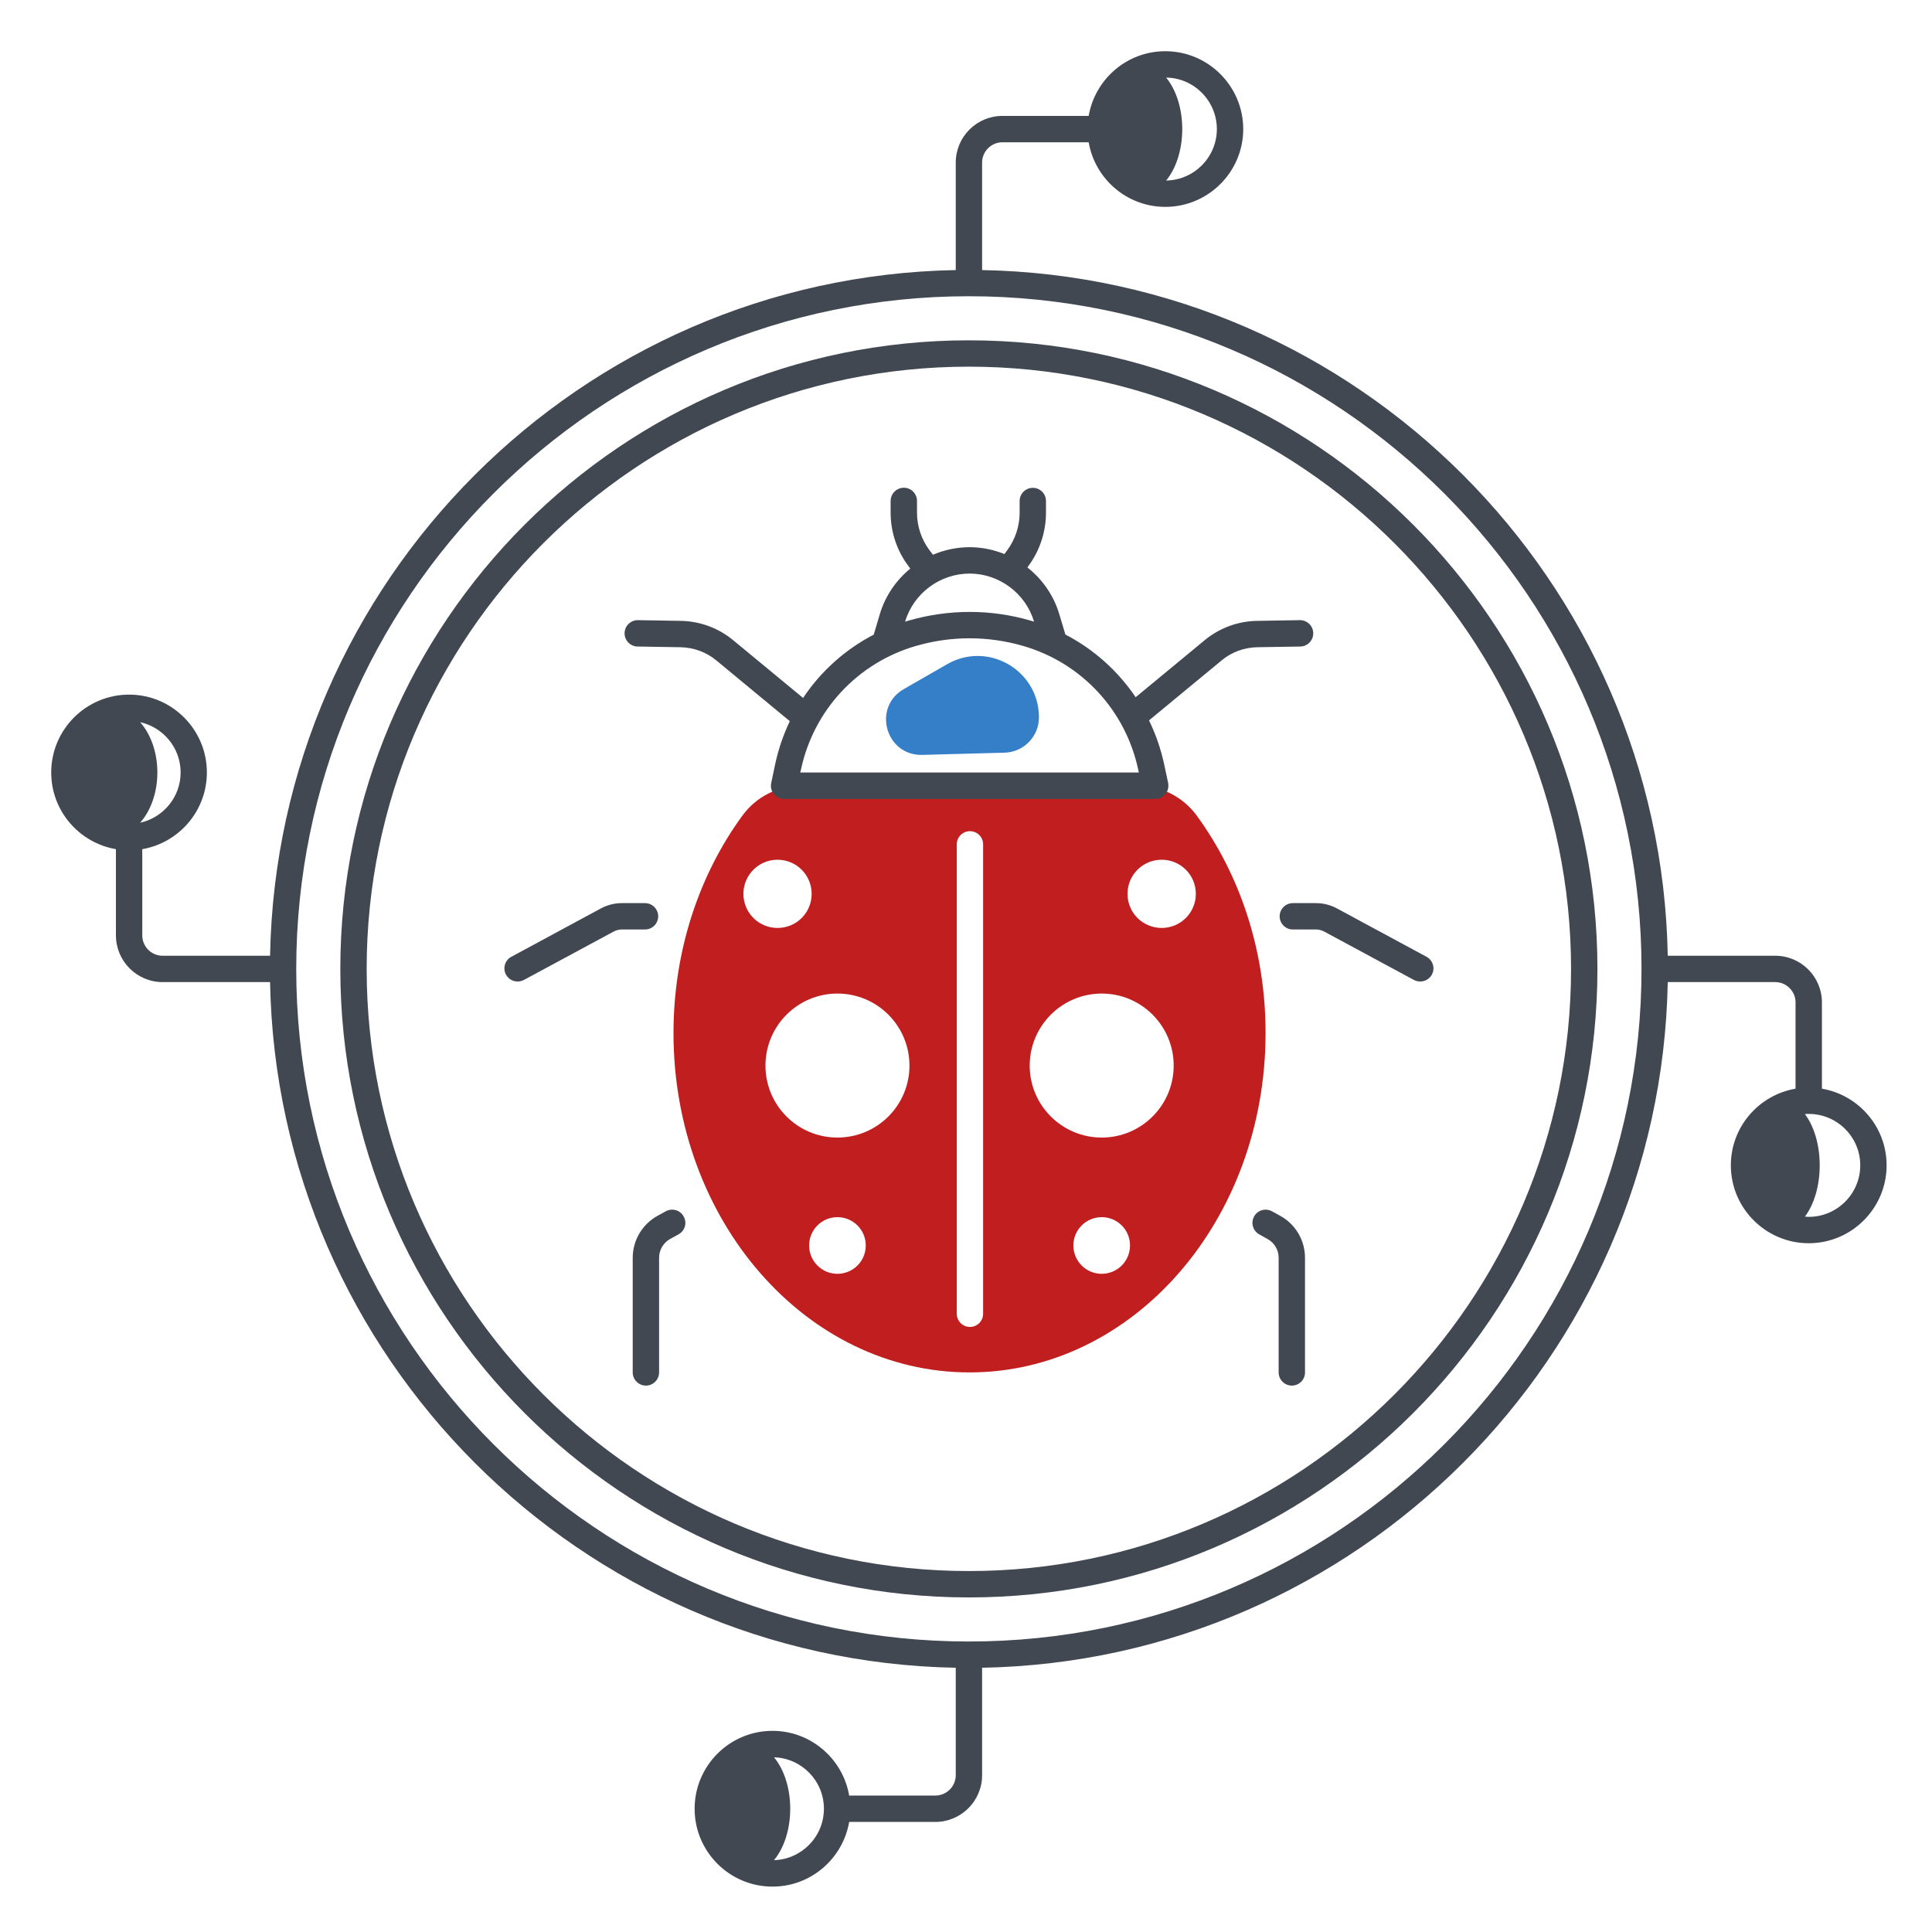
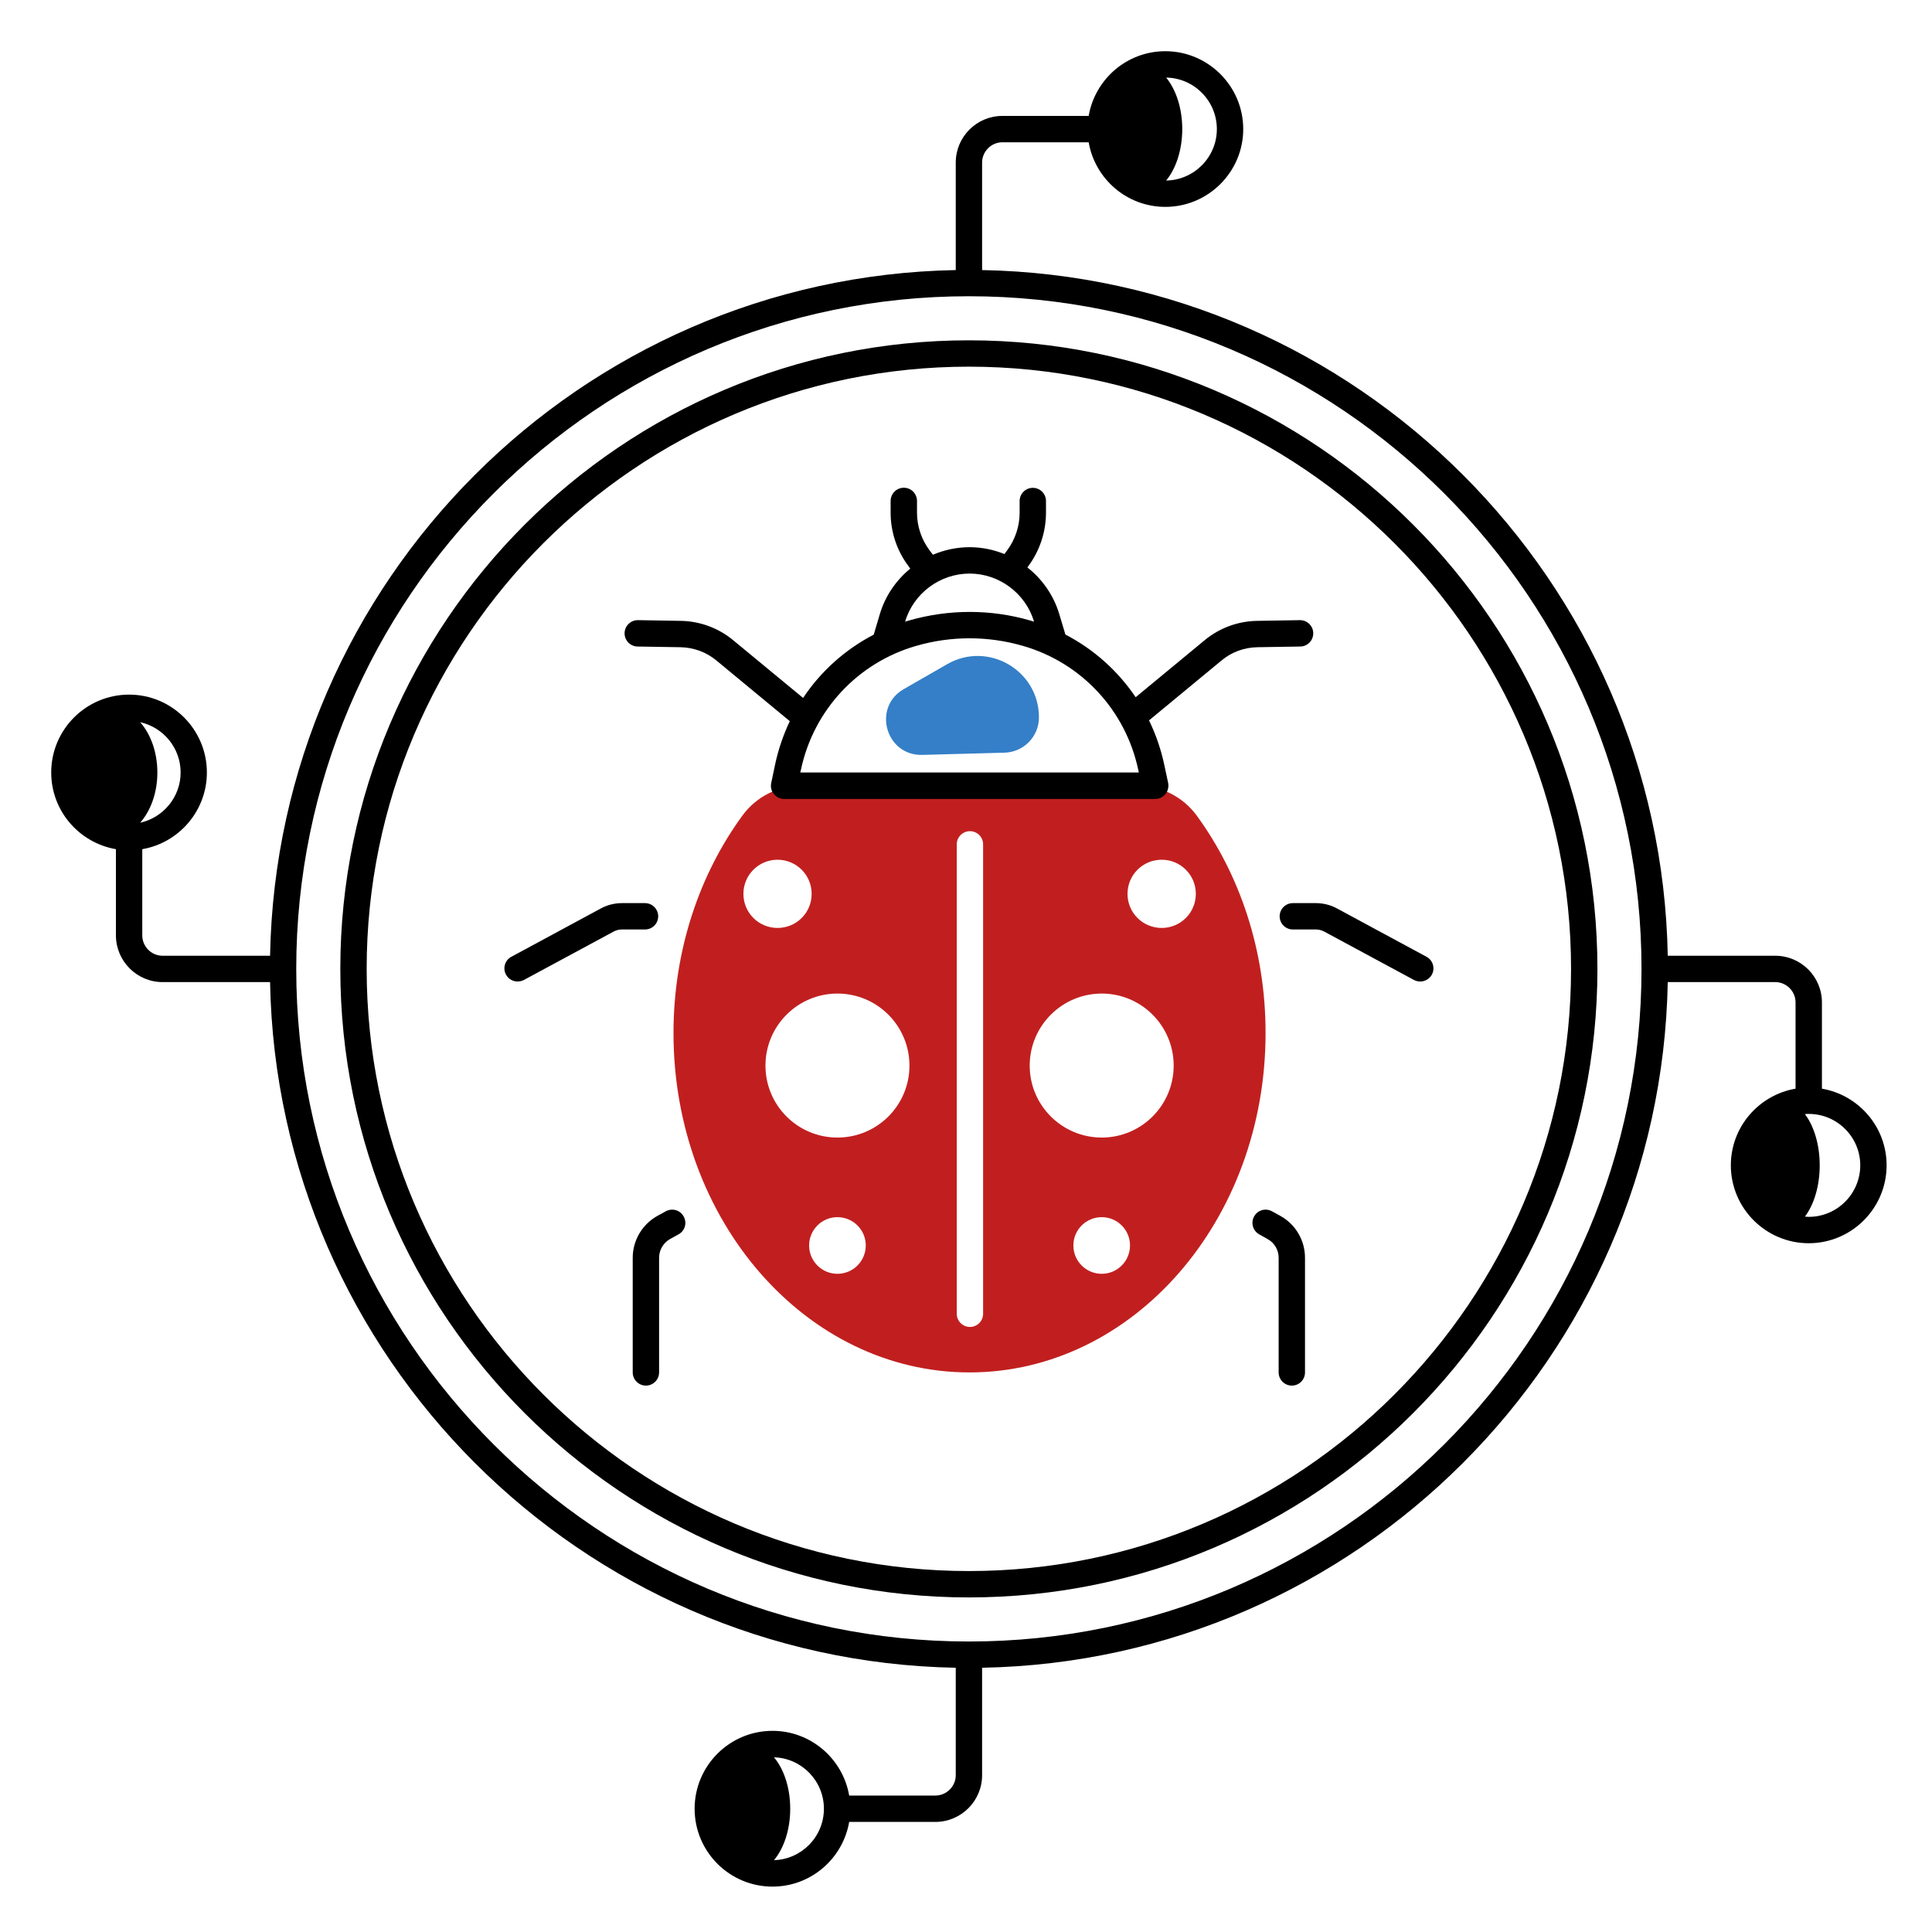
<svg xmlns="http://www.w3.org/2000/svg" width="100" zoomAndPan="magnify" viewBox="0 0 75 75" height="100" preserveAspectRatio="xMidYMid meet" version="1.0">
  <defs>
-     <clipPath id="41d0afe399">
+     <clipPath id="8deef0fa70">
      <path d="M 1.988 1.988 L 73.238 1.988 L 73.238 73.238 L 1.988 73.238 Z M 1.988 1.988 " clip-rule="nonzero" />
    </clipPath>
  </defs>
  <path fill="#c11f1f" d="M 46.453 31.656 C 45.922 30.934 45.078 30.504 44.18 30.504 L 31.094 30.504 C 30.195 30.504 29.355 30.93 28.824 31.656 C 27.152 33.941 26.145 36.891 26.145 40.105 C 26.145 47.379 31.289 53.277 37.637 53.277 C 43.984 53.277 49.129 47.379 49.129 40.105 C 49.133 36.891 48.125 33.941 46.453 31.656 Z M 28.859 34.699 C 28.859 33.969 29.449 33.375 30.184 33.375 C 30.914 33.375 31.508 33.965 31.508 34.699 C 31.508 35.434 30.918 36.023 30.184 36.023 C 29.449 36.023 28.859 35.43 28.859 34.699 Z M 32.508 49.449 C 31.902 49.449 31.41 48.957 31.41 48.348 C 31.41 47.742 31.902 47.25 32.508 47.25 C 33.117 47.25 33.609 47.742 33.609 48.348 C 33.609 48.957 33.117 49.449 32.508 49.449 Z M 32.508 44.16 C 30.965 44.16 29.715 42.91 29.715 41.367 C 29.715 39.824 30.965 38.57 32.508 38.57 C 34.055 38.57 35.305 39.824 35.305 41.367 C 35.305 42.91 34.055 44.16 32.508 44.16 Z M 38.164 51 C 38.164 51.281 37.938 51.512 37.652 51.512 C 37.371 51.512 37.141 51.281 37.141 51 L 37.141 32.777 C 37.141 32.496 37.371 32.266 37.652 32.266 C 37.938 32.266 38.164 32.496 38.164 32.777 Z M 42.77 49.449 C 42.16 49.449 41.668 48.957 41.668 48.348 C 41.668 47.742 42.16 47.25 42.77 47.25 C 43.375 47.25 43.867 47.742 43.867 48.348 C 43.867 48.957 43.375 49.449 42.77 49.449 Z M 42.77 44.16 C 41.227 44.16 39.973 42.91 39.973 41.367 C 39.973 39.824 41.227 38.57 42.77 38.57 C 44.312 38.57 45.562 39.824 45.562 41.367 C 45.562 42.91 44.309 44.16 42.77 44.16 Z M 45.098 36.023 C 44.363 36.023 43.77 35.434 43.77 34.699 C 43.77 33.965 44.363 33.375 45.098 33.375 C 45.828 33.375 46.422 33.965 46.422 34.699 C 46.422 35.434 45.828 36.023 45.098 36.023 Z M 45.098 36.023 " fill-opacity="1" fill-rule="nonzero" />
  <path fill="#347fc7" d="M 40.332 27.848 C 40.332 28.59 39.742 29.195 39 29.219 L 35.805 29.305 C 34.383 29.344 33.852 27.457 35.086 26.75 L 36.766 25.785 C 38.352 24.871 40.332 26.02 40.332 27.848 Z M 40.332 27.848 " fill-opacity="1" fill-rule="nonzero" />
-   <path fill="#424852" d="M 48.816 25.125 L 50.477 25.098 C 50.758 25.094 50.984 24.863 50.98 24.578 C 50.977 24.301 50.746 24.074 50.469 24.074 C 50.465 24.074 50.461 24.074 50.461 24.074 L 48.801 24.102 C 48.059 24.113 47.336 24.379 46.766 24.852 L 44.086 27.066 C 43.398 26.047 42.465 25.207 41.359 24.633 L 41.121 23.84 C 40.902 23.105 40.457 22.48 39.883 22.027 L 39.922 21.973 C 40.363 21.379 40.605 20.645 40.605 19.906 L 40.605 19.449 C 40.605 19.168 40.379 18.938 40.094 18.938 C 39.812 18.938 39.582 19.168 39.582 19.449 L 39.582 19.906 C 39.582 20.426 39.41 20.941 39.102 21.359 L 38.992 21.508 C 38.566 21.336 38.113 21.242 37.641 21.242 C 37.141 21.242 36.656 21.348 36.215 21.535 L 36.082 21.359 C 35.77 20.941 35.598 20.426 35.598 19.906 L 35.598 19.449 C 35.598 19.164 35.371 18.934 35.086 18.934 C 34.805 18.934 34.574 19.164 34.574 19.449 L 34.574 19.906 C 34.574 20.645 34.816 21.379 35.262 21.969 L 35.336 22.074 C 34.789 22.523 34.367 23.129 34.156 23.836 L 33.918 24.637 C 32.805 25.215 31.863 26.062 31.176 27.094 L 28.461 24.852 C 27.891 24.379 27.168 24.113 26.426 24.102 L 24.766 24.074 C 24.762 24.074 24.758 24.074 24.758 24.074 C 24.48 24.074 24.25 24.301 24.246 24.578 C 24.242 24.863 24.469 25.094 24.75 25.098 L 26.41 25.125 C 26.922 25.133 27.418 25.312 27.812 25.641 L 30.66 27.996 C 30.41 28.523 30.215 29.086 30.09 29.676 L 29.938 30.398 C 29.906 30.547 29.941 30.707 30.043 30.824 C 30.137 30.945 30.285 31.016 30.438 31.016 L 44.844 31.016 C 45 31.016 45.145 30.945 45.242 30.828 C 45.34 30.707 45.375 30.551 45.348 30.398 L 45.195 29.68 C 45.066 29.078 44.867 28.504 44.605 27.965 L 47.418 25.641 C 47.809 25.312 48.305 25.133 48.816 25.125 Z M 35.137 24.129 C 35.465 23.031 36.492 22.266 37.641 22.266 C 38.785 22.266 39.812 23.031 40.141 24.129 L 40.141 24.133 C 40.094 24.117 40.047 24.105 40 24.09 C 38.457 23.641 36.824 23.645 35.277 24.09 C 35.23 24.102 35.184 24.117 35.137 24.133 Z M 31.066 29.988 L 31.09 29.891 C 31.578 27.574 33.289 25.73 35.562 25.074 C 36.922 24.68 38.355 24.68 39.715 25.074 C 41.984 25.73 43.699 27.574 44.188 29.891 L 44.211 29.988 Z M 31.066 29.988 " fill-opacity="1" fill-rule="nonzero" />
-   <path fill="#424852" d="M 51.086 35.059 L 50.188 35.059 C 49.906 35.059 49.676 35.289 49.676 35.57 C 49.676 35.855 49.906 36.082 50.188 36.082 L 51.086 36.082 C 51.199 36.082 51.309 36.113 51.406 36.164 L 54.891 38.043 C 54.969 38.082 55.051 38.102 55.133 38.102 C 55.316 38.102 55.492 38.004 55.586 37.832 C 55.719 37.586 55.625 37.273 55.375 37.141 L 51.895 35.262 C 51.645 35.129 51.367 35.059 51.086 35.059 Z M 51.086 35.059 " fill-opacity="1" fill-rule="nonzero" />
-   <path fill="#424852" d="M 49.707 47.203 L 49.379 47.023 C 49.133 46.887 48.82 46.973 48.684 47.223 C 48.547 47.469 48.637 47.781 48.883 47.918 L 49.211 48.102 C 49.473 48.246 49.637 48.523 49.637 48.828 L 49.637 53.277 C 49.637 53.559 49.867 53.789 50.148 53.789 C 50.434 53.789 50.66 53.559 50.66 53.277 L 50.66 48.828 C 50.66 48.152 50.297 47.531 49.707 47.203 Z M 49.707 47.203 " fill-opacity="1" fill-rule="nonzero" />
-   <path fill="#424852" d="M 25.551 35.57 C 25.551 35.289 25.32 35.059 25.039 35.059 L 24.141 35.059 C 23.859 35.059 23.582 35.129 23.332 35.262 L 19.852 37.141 C 19.602 37.273 19.508 37.586 19.641 37.832 C 19.734 38.004 19.91 38.102 20.094 38.102 C 20.176 38.102 20.258 38.082 20.336 38.043 L 23.82 36.164 C 23.918 36.113 24.027 36.082 24.141 36.082 L 25.039 36.082 C 25.32 36.082 25.551 35.855 25.551 35.57 Z M 25.551 35.57 " fill-opacity="1" fill-rule="nonzero" />
-   <path fill="#424852" d="M 25.844 47.023 L 25.516 47.203 C 24.93 47.531 24.562 48.152 24.562 48.828 L 24.562 53.277 C 24.562 53.559 24.793 53.789 25.074 53.789 C 25.355 53.789 25.586 53.559 25.586 53.277 L 25.586 48.828 C 25.586 48.523 25.75 48.246 26.012 48.098 L 26.34 47.918 C 26.59 47.781 26.68 47.469 26.539 47.223 C 26.402 46.973 26.094 46.887 25.844 47.023 Z M 25.844 47.023 " fill-opacity="1" fill-rule="nonzero" />
-   <g clip-path="url(#41d0afe399)">
-     <path fill="#424852" d="M 70.727 42.262 L 70.727 38.914 C 70.727 37.914 69.914 37.102 68.914 37.102 L 64.742 37.102 C 64.473 22.543 52.684 10.754 38.125 10.484 L 38.125 6.312 C 38.125 5.879 38.48 5.523 38.914 5.523 L 42.262 5.523 C 42.508 6.945 43.746 8.031 45.238 8.031 C 46.902 8.031 48.262 6.676 48.262 5.012 C 48.262 3.344 46.902 1.988 45.238 1.988 C 43.746 1.988 42.508 3.074 42.262 4.5 L 38.914 4.5 C 37.914 4.5 37.102 5.312 37.102 6.312 L 37.102 10.484 C 22.543 10.754 10.754 22.543 10.484 37.102 L 6.312 37.102 C 5.875 37.102 5.523 36.746 5.523 36.309 L 5.523 32.965 C 6.945 32.719 8.031 31.477 8.031 29.988 C 8.031 28.32 6.676 26.965 5.012 26.965 C 3.344 26.965 1.988 28.32 1.988 29.988 C 1.988 31.48 3.074 32.719 4.5 32.965 L 4.5 36.309 C 4.5 37.309 5.312 38.125 6.312 38.125 L 10.484 38.125 C 10.754 52.68 22.543 64.473 37.102 64.742 L 37.102 68.914 C 37.102 69.348 36.746 69.703 36.309 69.703 L 32.965 69.703 C 32.719 68.277 31.477 67.191 29.988 67.191 C 28.32 67.191 26.965 68.547 26.965 70.215 C 26.965 71.883 28.32 73.238 29.988 73.238 C 31.48 73.238 32.719 72.152 32.965 70.727 L 36.309 70.727 C 37.309 70.727 38.125 69.914 38.125 68.914 L 38.125 64.742 C 52.68 64.473 64.473 52.684 64.742 38.125 L 68.914 38.125 C 69.348 38.125 69.703 38.48 69.703 38.914 L 69.703 42.262 C 68.277 42.508 67.191 43.746 67.191 45.238 C 67.191 46.902 68.547 48.262 70.215 48.262 C 71.883 48.262 73.238 46.902 73.238 45.238 C 73.238 43.746 72.152 42.508 70.727 42.262 Z M 47.238 5.012 C 47.238 6.102 46.355 6.992 45.27 7.008 C 45.648 6.551 45.895 5.824 45.895 5.012 C 45.895 4.195 45.648 3.473 45.27 3.012 C 46.355 3.027 47.238 3.918 47.238 5.012 Z M 7.012 29.988 C 7.012 30.941 6.336 31.742 5.441 31.938 C 5.848 31.477 6.109 30.777 6.109 29.988 C 6.109 29.199 5.848 28.496 5.441 28.035 C 6.336 28.234 7.012 29.031 7.012 29.988 Z M 30.047 72.211 C 30.43 71.75 30.676 71.031 30.676 70.215 C 30.676 69.398 30.43 68.676 30.047 68.219 C 31.121 68.25 31.984 69.133 31.984 70.215 C 31.984 71.297 31.121 72.18 30.047 72.211 Z M 37.613 63.723 C 23.215 63.723 11.5 52.012 11.5 37.613 C 11.5 23.215 23.215 11.5 37.613 11.5 C 52.012 11.5 63.723 23.215 63.723 37.613 C 63.723 52.012 52.012 63.723 37.613 63.723 Z M 70.215 47.238 C 70.164 47.238 70.117 47.234 70.066 47.23 C 70.414 46.77 70.641 46.051 70.641 45.238 C 70.641 44.426 70.414 43.707 70.066 43.25 C 70.117 43.242 70.164 43.242 70.215 43.242 C 71.316 43.242 72.215 44.137 72.215 45.238 C 72.215 46.34 71.316 47.238 70.215 47.238 Z M 70.215 47.238 " fill-opacity="1" fill-rule="nonzero" />
+   <path fill="#000000" d="M 48.816 25.125 L 50.477 25.098 C 50.758 25.094 50.984 24.863 50.98 24.578 C 50.977 24.301 50.746 24.074 50.469 24.074 C 50.465 24.074 50.461 24.074 50.461 24.074 L 48.801 24.102 C 48.059 24.113 47.336 24.379 46.766 24.852 L 44.086 27.066 C 43.398 26.047 42.465 25.207 41.359 24.633 L 41.121 23.84 C 40.902 23.105 40.457 22.48 39.883 22.027 L 39.922 21.973 C 40.363 21.379 40.605 20.645 40.605 19.906 L 40.605 19.449 C 40.605 19.168 40.379 18.938 40.094 18.938 C 39.812 18.938 39.582 19.168 39.582 19.449 L 39.582 19.906 C 39.582 20.426 39.41 20.941 39.102 21.359 L 38.992 21.508 C 38.566 21.336 38.113 21.242 37.641 21.242 C 37.141 21.242 36.656 21.348 36.215 21.535 L 36.082 21.359 C 35.77 20.941 35.598 20.426 35.598 19.906 L 35.598 19.449 C 35.598 19.164 35.371 18.934 35.086 18.934 C 34.805 18.934 34.574 19.164 34.574 19.449 L 34.574 19.906 C 34.574 20.645 34.816 21.379 35.262 21.969 L 35.336 22.074 C 34.789 22.523 34.367 23.129 34.156 23.836 L 33.918 24.637 C 32.805 25.215 31.863 26.062 31.176 27.094 L 28.461 24.852 C 27.891 24.379 27.168 24.113 26.426 24.102 L 24.766 24.074 C 24.762 24.074 24.758 24.074 24.758 24.074 C 24.48 24.074 24.25 24.301 24.246 24.578 C 24.242 24.863 24.469 25.094 24.75 25.098 L 26.41 25.125 C 26.922 25.133 27.418 25.312 27.812 25.641 L 30.66 27.996 C 30.41 28.523 30.215 29.086 30.09 29.676 L 29.938 30.398 C 29.906 30.547 29.941 30.707 30.043 30.824 C 30.137 30.945 30.285 31.016 30.438 31.016 L 44.844 31.016 C 45 31.016 45.145 30.945 45.242 30.828 C 45.34 30.707 45.375 30.551 45.348 30.398 L 45.195 29.68 C 45.066 29.078 44.867 28.504 44.605 27.965 L 47.418 25.641 C 47.809 25.312 48.305 25.133 48.816 25.125 Z M 35.137 24.129 C 35.465 23.031 36.492 22.266 37.641 22.266 C 38.785 22.266 39.812 23.031 40.141 24.129 L 40.141 24.133 C 40.094 24.117 40.047 24.105 40 24.09 C 38.457 23.641 36.824 23.645 35.277 24.09 C 35.23 24.102 35.184 24.117 35.137 24.133 Z M 31.066 29.988 L 31.09 29.891 C 31.578 27.574 33.289 25.73 35.562 25.074 C 36.922 24.68 38.355 24.68 39.715 25.074 C 41.984 25.73 43.699 27.574 44.188 29.891 L 44.211 29.988 Z M 31.066 29.988 " fill-opacity="1" fill-rule="nonzero" />
+   <path fill="#000000" d="M 51.086 35.059 L 50.188 35.059 C 49.906 35.059 49.676 35.289 49.676 35.57 C 49.676 35.855 49.906 36.082 50.188 36.082 L 51.086 36.082 C 51.199 36.082 51.309 36.113 51.406 36.164 L 54.891 38.043 C 54.969 38.082 55.051 38.102 55.133 38.102 C 55.316 38.102 55.492 38.004 55.586 37.832 C 55.719 37.586 55.625 37.273 55.375 37.141 L 51.895 35.262 C 51.645 35.129 51.367 35.059 51.086 35.059 Z M 51.086 35.059 " fill-opacity="1" fill-rule="nonzero" />
+   <path fill="#000000" d="M 49.707 47.203 L 49.379 47.023 C 49.133 46.887 48.82 46.973 48.684 47.223 C 48.547 47.469 48.637 47.781 48.883 47.918 L 49.211 48.102 C 49.473 48.246 49.637 48.523 49.637 48.828 L 49.637 53.277 C 49.637 53.559 49.867 53.789 50.148 53.789 C 50.434 53.789 50.66 53.559 50.66 53.277 L 50.66 48.828 C 50.66 48.152 50.297 47.531 49.707 47.203 Z M 49.707 47.203 " fill-opacity="1" fill-rule="nonzero" />
+   <path fill="#000000" d="M 25.551 35.57 C 25.551 35.289 25.32 35.059 25.039 35.059 L 24.141 35.059 C 23.859 35.059 23.582 35.129 23.332 35.262 L 19.852 37.141 C 19.602 37.273 19.508 37.586 19.641 37.832 C 19.734 38.004 19.91 38.102 20.094 38.102 C 20.176 38.102 20.258 38.082 20.336 38.043 L 23.82 36.164 C 23.918 36.113 24.027 36.082 24.141 36.082 L 25.039 36.082 C 25.32 36.082 25.551 35.855 25.551 35.57 Z M 25.551 35.57 " fill-opacity="1" fill-rule="nonzero" />
+   <path fill="#000000" d="M 25.844 47.023 L 25.516 47.203 C 24.93 47.531 24.562 48.152 24.562 48.828 L 24.562 53.277 C 24.562 53.559 24.793 53.789 25.074 53.789 C 25.355 53.789 25.586 53.559 25.586 53.277 L 25.586 48.828 C 25.586 48.523 25.75 48.246 26.012 48.098 L 26.34 47.918 C 26.59 47.781 26.68 47.469 26.539 47.223 C 26.402 46.973 26.094 46.887 25.844 47.023 Z M 25.844 47.023 " fill-opacity="1" fill-rule="nonzero" />
+   <g clip-path="url(#8deef0fa70)">
+     <path fill="#000000" d="M 70.727 42.262 L 70.727 38.914 C 70.727 37.914 69.914 37.102 68.914 37.102 L 64.742 37.102 C 64.473 22.543 52.684 10.754 38.125 10.484 L 38.125 6.312 C 38.125 5.879 38.48 5.523 38.914 5.523 L 42.262 5.523 C 42.508 6.945 43.746 8.031 45.238 8.031 C 46.902 8.031 48.262 6.676 48.262 5.012 C 48.262 3.344 46.902 1.988 45.238 1.988 C 43.746 1.988 42.508 3.074 42.262 4.5 L 38.914 4.5 C 37.914 4.5 37.102 5.312 37.102 6.312 L 37.102 10.484 C 22.543 10.754 10.754 22.543 10.484 37.102 L 6.312 37.102 C 5.875 37.102 5.523 36.746 5.523 36.309 L 5.523 32.965 C 6.945 32.719 8.031 31.477 8.031 29.988 C 8.031 28.32 6.676 26.965 5.012 26.965 C 3.344 26.965 1.988 28.32 1.988 29.988 C 1.988 31.48 3.074 32.719 4.5 32.965 L 4.5 36.309 C 4.5 37.309 5.312 38.125 6.312 38.125 L 10.484 38.125 C 10.754 52.68 22.543 64.473 37.102 64.742 L 37.102 68.914 C 37.102 69.348 36.746 69.703 36.309 69.703 L 32.965 69.703 C 32.719 68.277 31.477 67.191 29.988 67.191 C 28.32 67.191 26.965 68.547 26.965 70.215 C 26.965 71.883 28.32 73.238 29.988 73.238 C 31.48 73.238 32.719 72.152 32.965 70.727 L 36.309 70.727 C 37.309 70.727 38.125 69.914 38.125 68.914 L 38.125 64.742 C 52.68 64.473 64.473 52.684 64.742 38.125 L 68.914 38.125 C 69.348 38.125 69.703 38.48 69.703 38.914 L 69.703 42.262 C 68.277 42.508 67.191 43.746 67.191 45.238 C 67.191 46.902 68.547 48.262 70.215 48.262 C 71.883 48.262 73.238 46.902 73.238 45.238 C 73.238 43.746 72.152 42.508 70.727 42.262 Z M 47.238 5.012 C 47.238 6.102 46.355 6.992 45.27 7.008 C 45.648 6.551 45.895 5.824 45.895 5.012 C 45.895 4.195 45.648 3.473 45.27 3.012 C 46.355 3.027 47.238 3.918 47.238 5.012 Z M 7.012 29.988 C 7.012 30.941 6.336 31.742 5.441 31.938 C 5.848 31.477 6.109 30.777 6.109 29.988 C 6.109 29.199 5.848 28.496 5.441 28.035 C 6.336 28.234 7.012 29.031 7.012 29.988 Z M 30.047 72.211 C 30.43 71.75 30.676 71.031 30.676 70.215 C 30.676 69.398 30.43 68.676 30.047 68.219 C 31.121 68.25 31.984 69.133 31.984 70.215 C 31.984 71.297 31.121 72.18 30.047 72.211 Z M 37.613 63.723 C 23.215 63.723 11.5 52.012 11.5 37.613 C 11.5 23.215 23.215 11.5 37.613 11.5 C 52.012 11.5 63.723 23.215 63.723 37.613 C 63.723 52.012 52.012 63.723 37.613 63.723 Z M 70.215 47.238 C 70.164 47.238 70.117 47.234 70.066 47.23 C 70.414 46.77 70.641 46.051 70.641 45.238 C 70.641 44.426 70.414 43.707 70.066 43.25 C 70.117 43.242 70.164 43.242 70.215 43.242 C 71.316 43.242 72.215 44.137 72.215 45.238 C 72.215 46.34 71.316 47.238 70.215 47.238 Z M 70.215 47.238 " fill-opacity="1" fill-rule="nonzero" />
  </g>
-   <path fill="#424852" d="M 37.613 13.211 C 24.16 13.211 13.211 24.16 13.211 37.613 C 13.211 51.066 24.16 62.012 37.613 62.012 C 51.066 62.012 62.012 51.066 62.012 37.613 C 62.012 24.16 51.066 13.211 37.613 13.211 Z M 37.613 60.988 C 24.723 60.988 14.234 50.5 14.234 37.613 C 14.234 24.723 24.723 14.234 37.613 14.234 C 50.5 14.234 60.988 24.723 60.988 37.613 C 60.988 50.5 50.5 60.988 37.613 60.988 Z M 37.613 60.988 " fill-opacity="1" fill-rule="nonzero" />
+   <path fill="#000000" d="M 37.613 13.211 C 24.16 13.211 13.211 24.16 13.211 37.613 C 13.211 51.066 24.16 62.012 37.613 62.012 C 51.066 62.012 62.012 51.066 62.012 37.613 C 62.012 24.16 51.066 13.211 37.613 13.211 Z M 37.613 60.988 C 24.723 60.988 14.234 50.5 14.234 37.613 C 14.234 24.723 24.723 14.234 37.613 14.234 C 50.5 14.234 60.988 24.723 60.988 37.613 C 60.988 50.5 50.5 60.988 37.613 60.988 Z M 37.613 60.988 " fill-opacity="1" fill-rule="nonzero" />
</svg>
